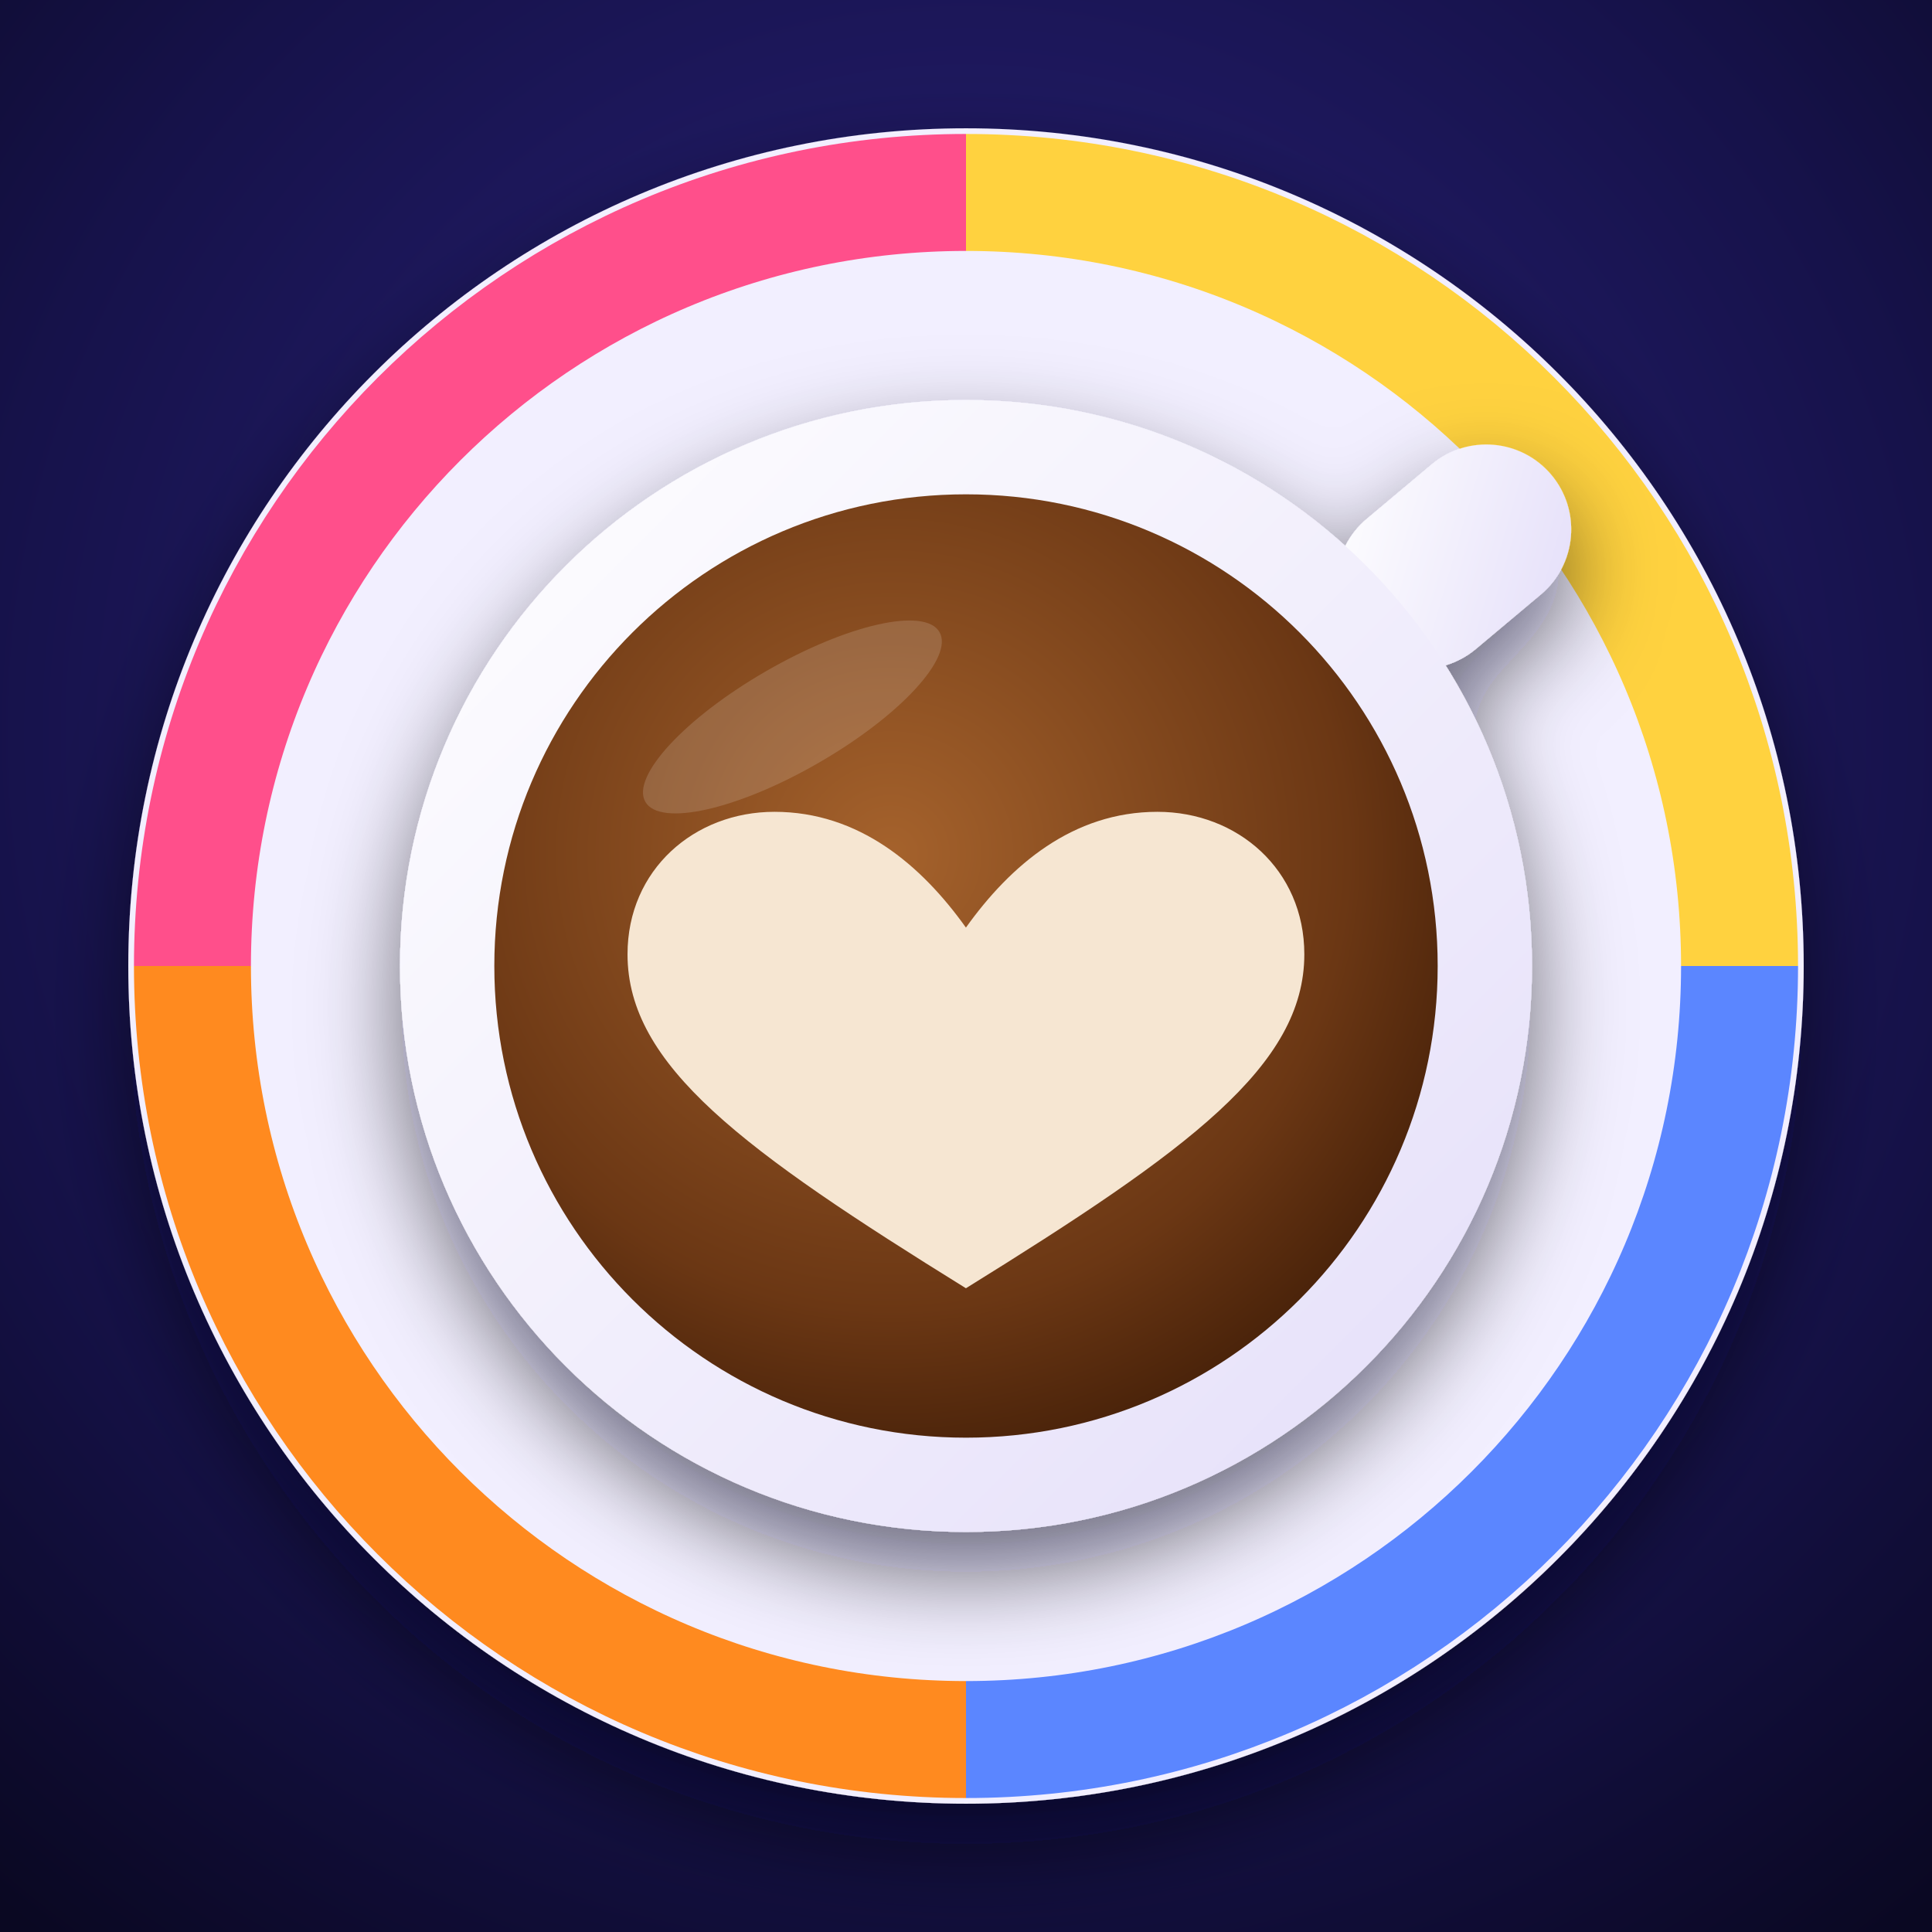
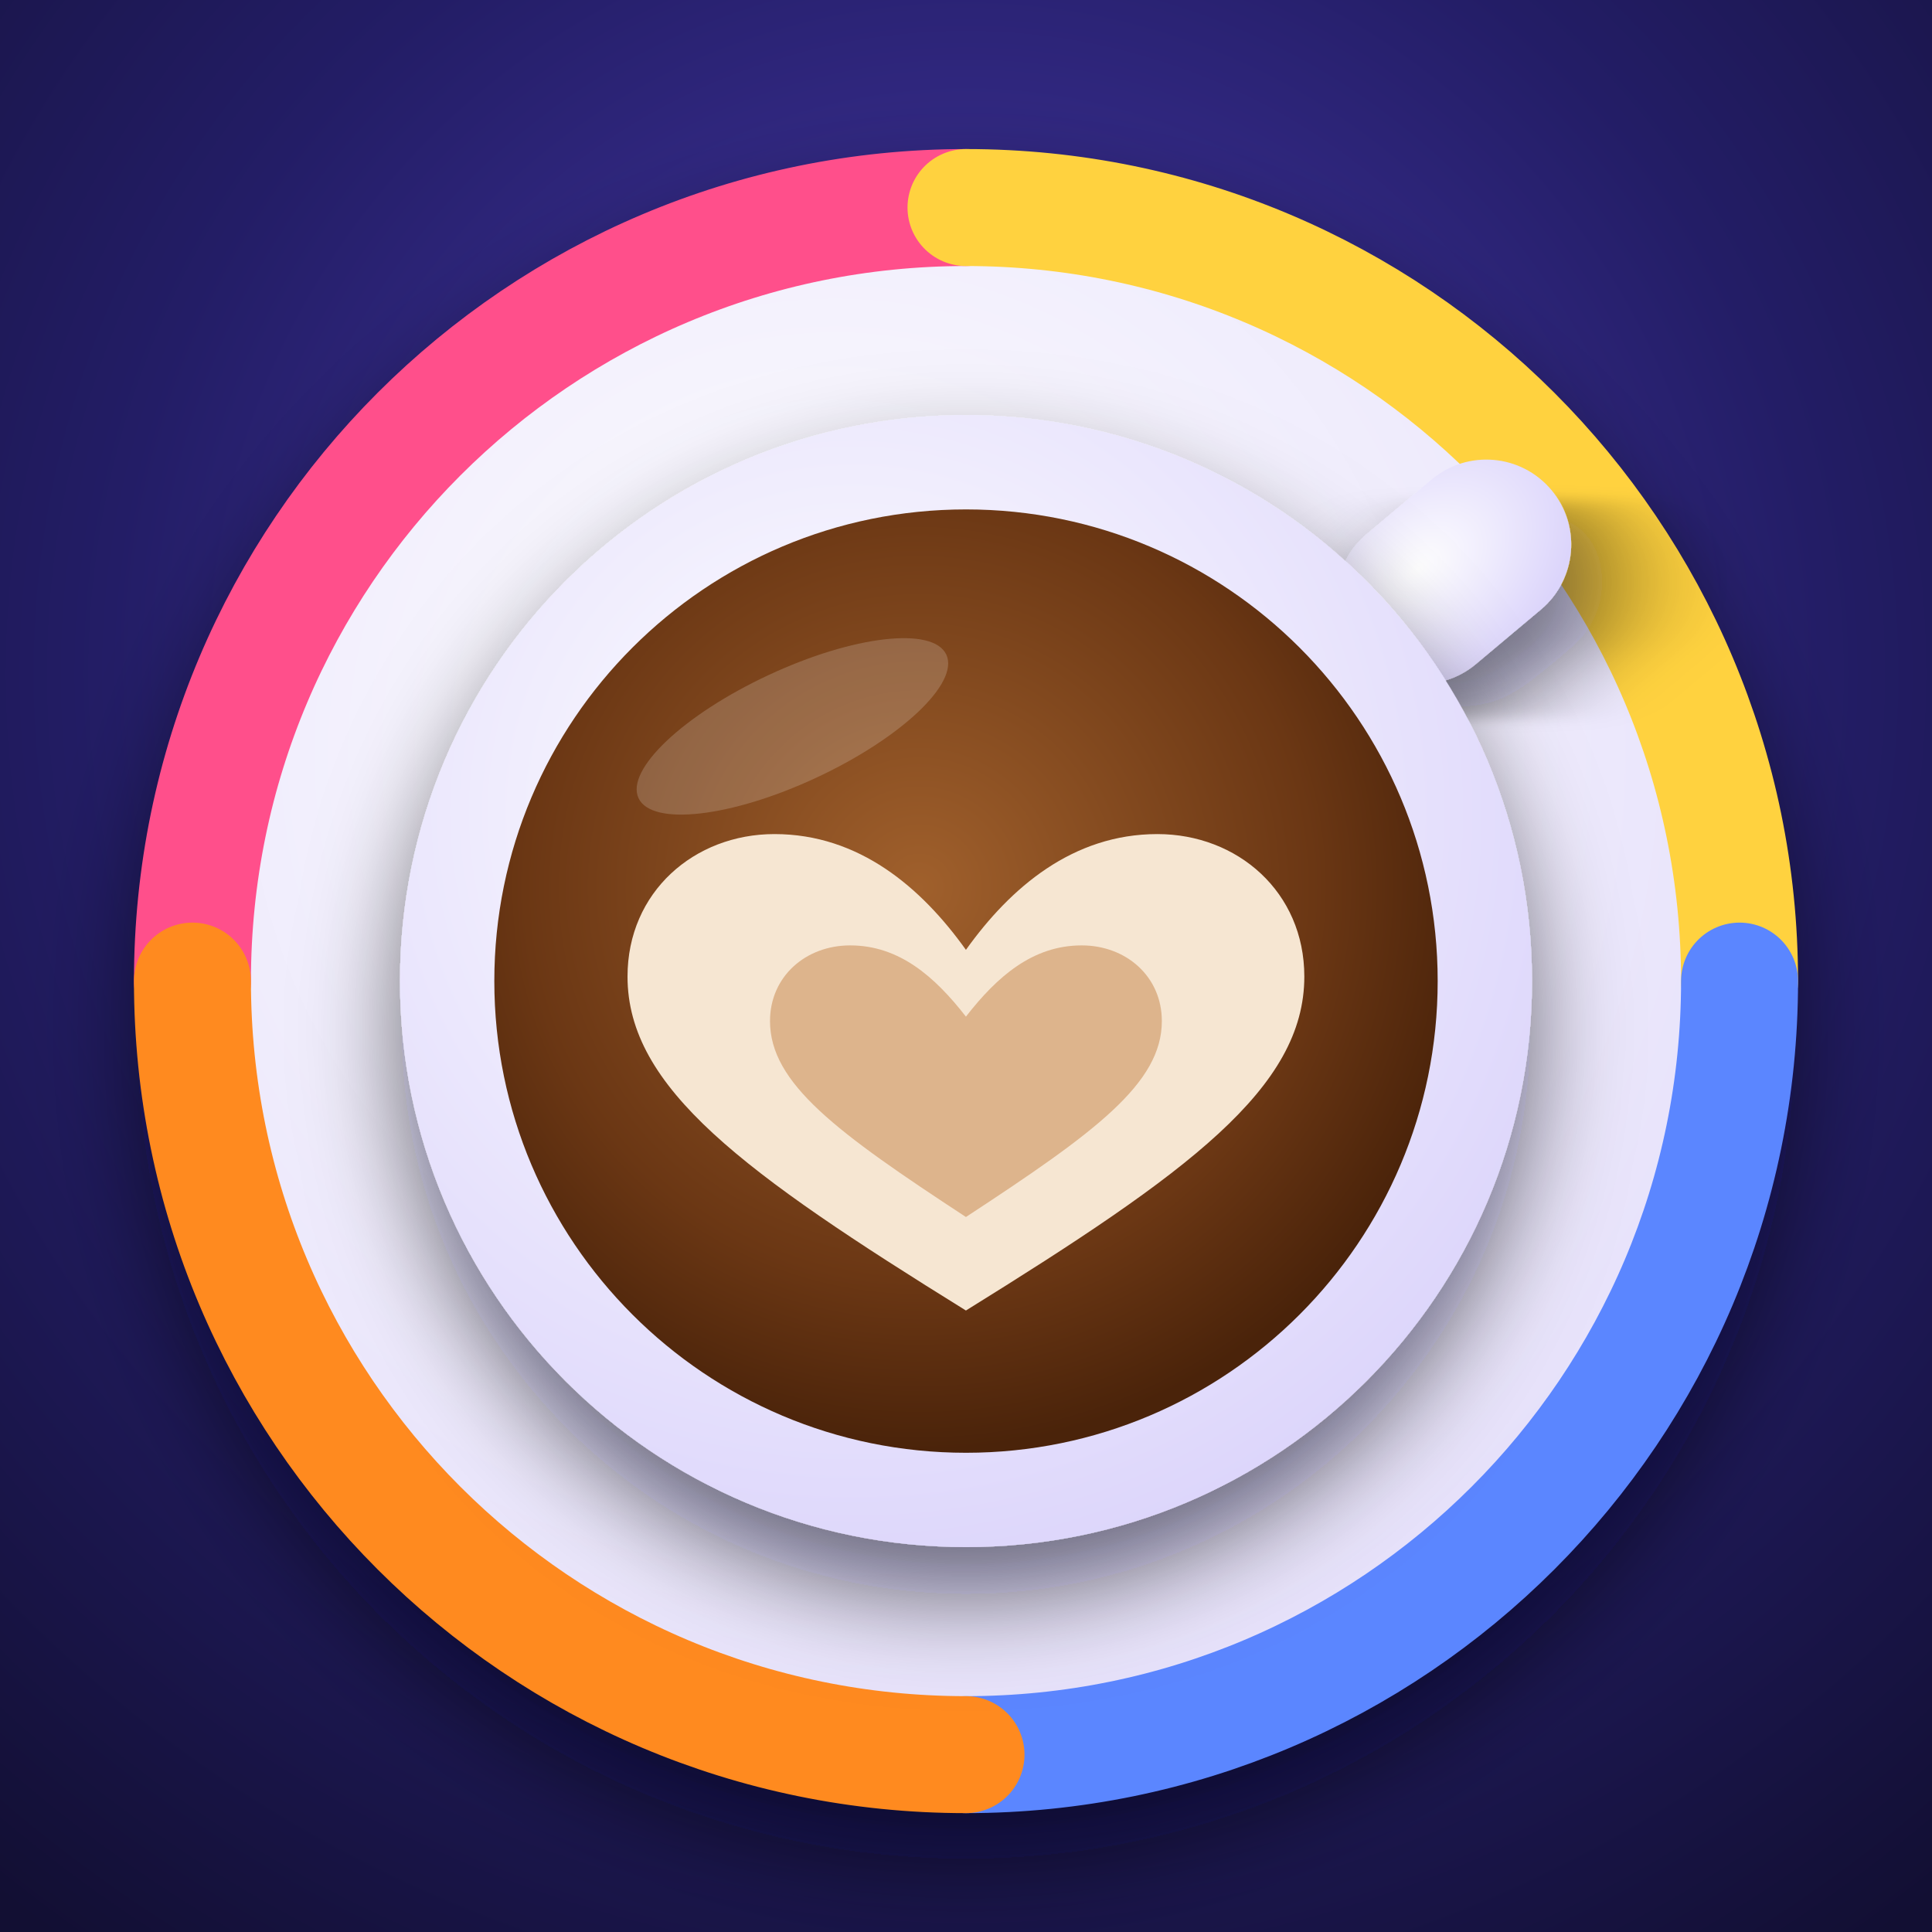
<svg xmlns="http://www.w3.org/2000/svg" viewBox="0 0 1024 1024">
  <defs>
-     <radialGradient id="bg" cx="50%" cy="38%" r="78%">
-       <stop offset="0" stop-color="#2b2380" />
-       <stop offset=".65" stop-color="#16124a" />
-       <stop offset="1" stop-color="#0a0822" />
+     <radialGradient id="bg" cx="50%" cy="35%" r="80%">
+       <stop offset="0" stop-color="#4a3bb0" />
+       <stop offset=".55" stop-color="#231d66" />
+       <stop offset="1" stop-color="#120f33" />
    </radialGradient>
-     <radialGradient id="cof" cx="42%" cy="38%" r="65%">
-       <stop offset="0" stop-color="#a5622c" />
-       <stop offset=".75" stop-color="#6b3714" />
+     <radialGradient id="cof" cx="45%" cy="40%" r="60%">
+       <stop offset="0" stop-color="#a0602c" />
+       <stop offset=".7" stop-color="#6b3714" />
      <stop offset="1" stop-color="#4a230a" />
    </radialGradient>
-     <linearGradient id="cupL" x1="0" y1="0" x2="1" y2="1">
+     <radialGradient id="rim" cx="40%" cy="35%" r="70%">
      <stop offset="0" stop-color="#ffffff" />
-       <stop offset="1" stop-color="#e4def9" />
-     </linearGradient>
-     <linearGradient id="cupD" x1="0" y1="0" x2="1" y2="1">
-       <stop offset="0" stop-color="#d9d2f5" />
-       <stop offset="1" stop-color="#b9b0e6" />
-     </linearGradient>
+       <stop offset="1" stop-color="#dcd5fb" />
+     </radialGradient>
+     <radialGradient id="sau" cx="42%" cy="36%" r="72%">
+       <stop offset="0" stop-color="#ffffff" />
+       <stop offset="1" stop-color="#e2dcfa" />
+     </radialGradient>
    <filter id="sh" x="-30%" y="-30%" width="160%" height="160%">
-       <feDropShadow dx="0" dy="22" stdDeviation="24" flood-color="#03021a" flood-opacity=".55" />
+       <feDropShadow dx="0" dy="26" stdDeviation="26" flood-color="#05031a" flood-opacity=".55" />
    </filter>
  </defs>
  <rect width="1024" height="1024" fill="url(#bg)" />
  <g filter="url(#sh)">
-     <circle cx="512" cy="512" r="444" fill="#f2efff" />
+     <circle cx="512" cy="520" r="440" fill="url(#sau)" />
  </g>
-   <path d="M102.0 512.0A410 410 0 0 1 512.0 102.0" fill="none" stroke="#ff4f8b" stroke-width="62" stroke-linecap="butt" />
-   <path d="M512.0 102.0A410 410 0 0 1 922.0 512.0" fill="none" stroke="#ffd23f" stroke-width="62" stroke-linecap="butt" />
-   <path d="M922.0 512.0A410 410 0 0 1 512.0 922.0" fill="none" stroke="#5b86ff" stroke-width="62" stroke-linecap="butt" />
-   <path d="M512.0 922.0A410 410 0 0 1 102.0 512.0" fill="none" stroke="#ff8a1f" stroke-width="62" stroke-linecap="butt" />
-   <g filter="url(#sh)">
-     <g transform="rotate(-40 512 512)">
-       <rect x="782" y="467.0" width="135" height="90" rx="45.0" fill="url(#cupL)" />
-     </g>
-     <circle cx="512" cy="512" r="300" fill="url(#cupL)" />
+   <g fill="none" stroke-width="62" stroke-linecap="round">
+     <path d="M102.0 520.0A410 410 0 0 1 512.0 110.0" stroke="#ff4f8b" />
+     <path d="M512.0 110.0A410 410 0 0 1 922.0 520.0" stroke="#ffd23f" />
+     <path d="M922.0 520.0A410 410 0 0 1 512.0 930.0" stroke="#5b86ff" />
+     <path d="M512.0 930.0A410 410 0 0 1 102.0 520.0" stroke="#ff8a1f" />
  </g>
-   <circle cx="512" cy="512" r="250" fill="url(#cof)" />
-   <path transform="translate(-92.2 -84.2) scale(1.18)" d="M512 650c-100-62-152-100-152-150c0-38 30-64 66-64c38 0 66 24 86 52c20-28 48-52 86-52c36 0 66 26 66 64c0 50-52 88-152 150z" fill="#f6e6d2" opacity="1" />
-   <ellipse cx="420" cy="380" rx="90" ry="28" fill="#fff" opacity=".15" transform="rotate(-30 420 380)" />
+   <rect x="782" y="475" width="135" height="90" rx="45" fill="url(#rim)" filter="url(#sh)" transform="rotate(-40 512 520)" />
+   <circle cx="512" cy="520" r="300" fill="url(#rim)" filter="url(#sh)" />
+   <circle cx="512" cy="520" r="250" fill="url(#cof)" />
+   <g transform="translate(-92.2 -84.2) scale(1.18)">
+     <path d="M512 660c-100-62-152-100-152-150c0-38 30-64 66-64c38 0 66 24 86 52c20-28 48-52 86-52c36 0 66 26 66 64c0 50-52 88-152 150z" fill="#f6e6d2" />
+     <path d="M512 618c-58-38-88-60-88-88c0-20 16-34 36-34c22 0 38 14 52 32c14-18 30-32 52-32c20 0 36 14 36 34c0 28-30 50-88 88z" fill="#c98a52" opacity=".55" />
+   </g>
+   <ellipse cx="420" cy="385" rx="90" ry="30" fill="#ffffff" opacity=".18" transform="rotate(-25 420 385)" />
</svg>
